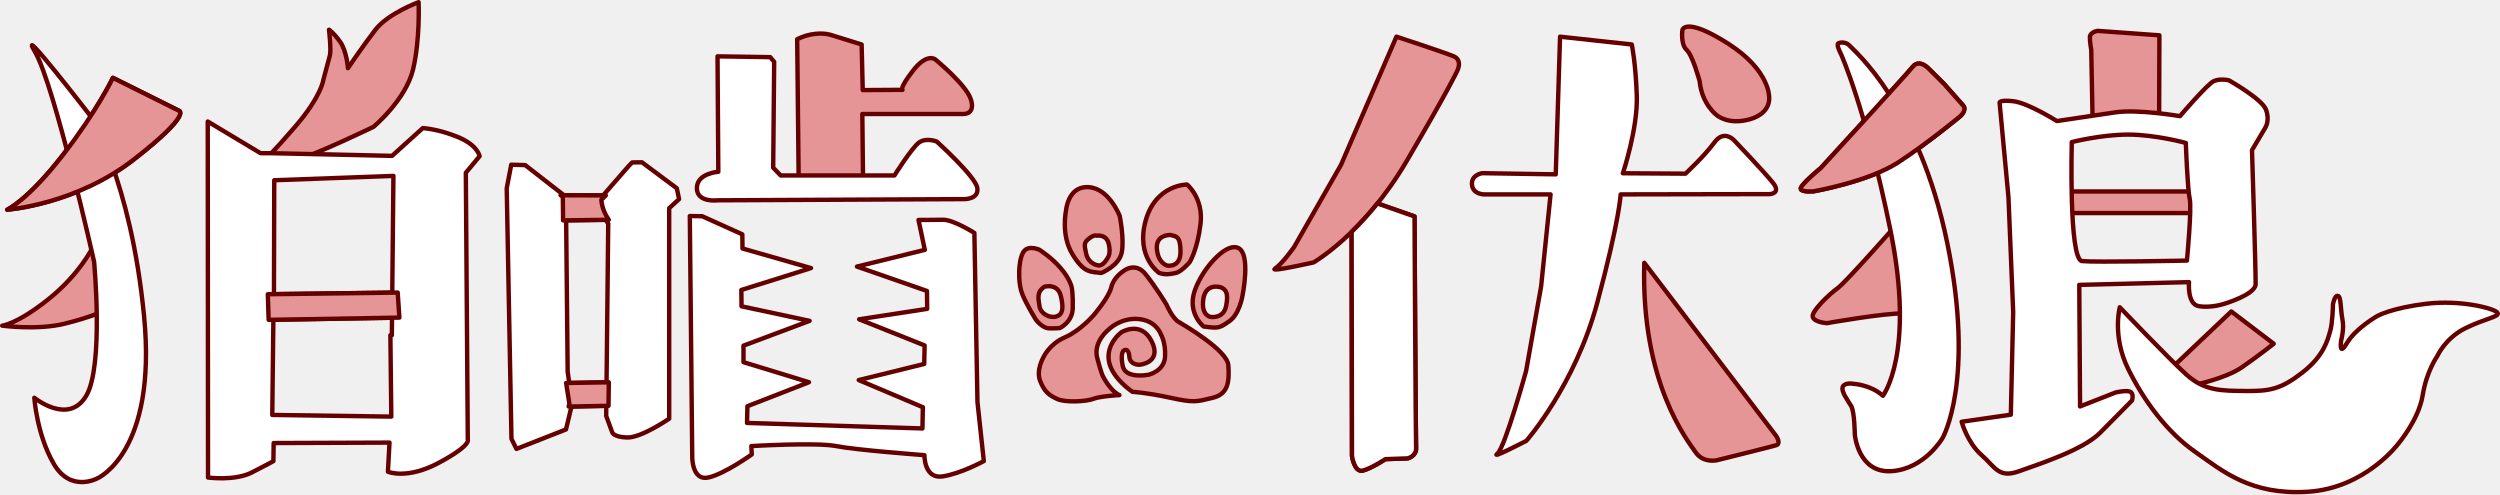
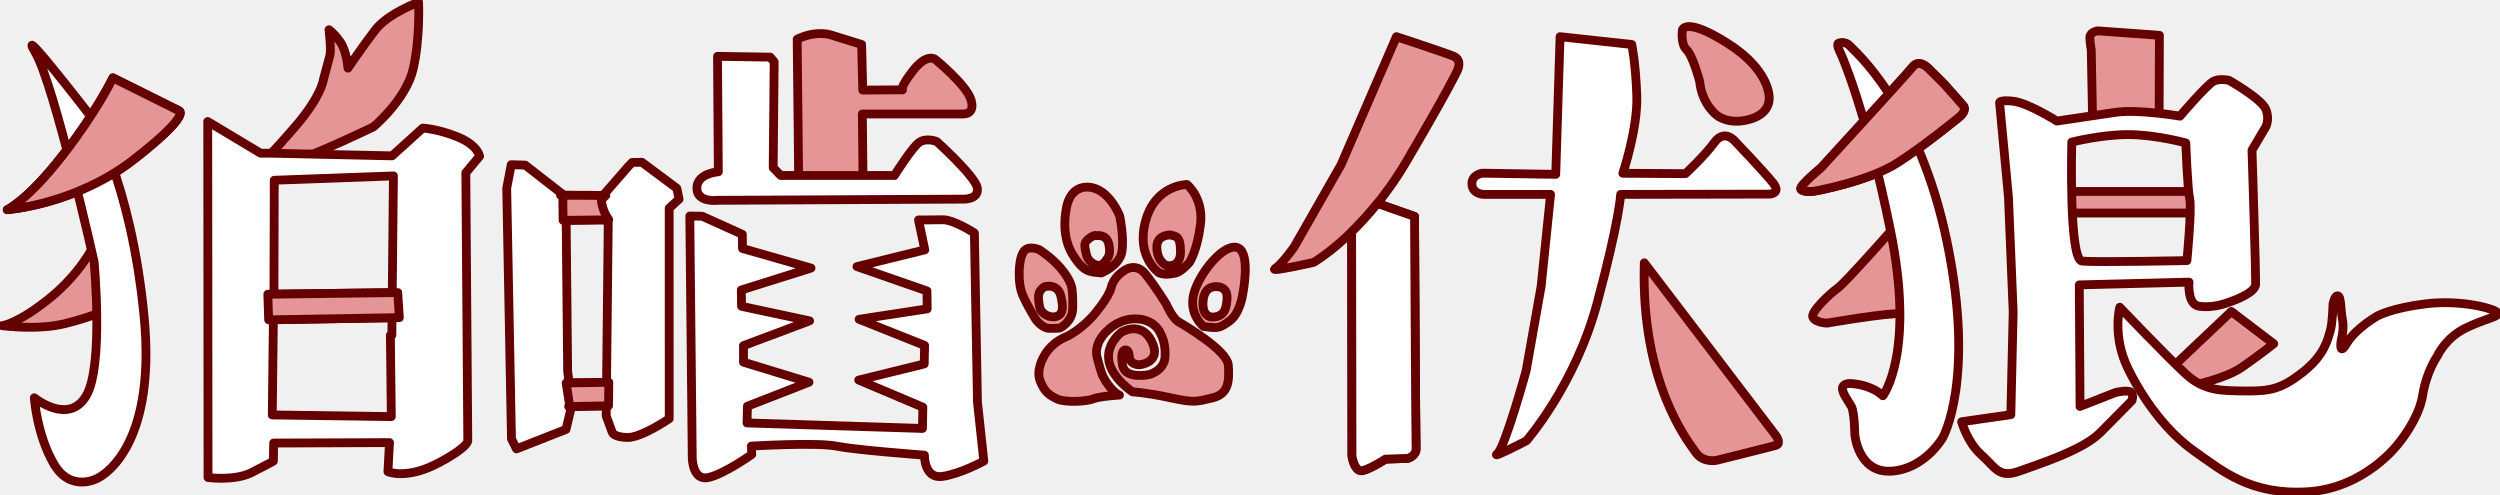
<svg xmlns="http://www.w3.org/2000/svg" version="1.1" id="svg132" width="283.418" height="56.04" viewBox="0 0 283.418 56.04" xml:space="preserve">
  <defs id="defs136" />
  <g id="g138" transform="translate(-602.7762,-364.7369)">
-     <g id="g23767" transform="matrix(0.1534879,0,0,0.1534879,367.1073,57.5387)" style="stroke:#650000;stroke-width:3.258;stroke-dasharray:none;stroke-opacity:1">
-       <g id="g488" transform="matrix(9.348291,0,0,9.348291,1008.48,1293.523)" style="stroke:#650000;stroke-width:0.348;stroke-dasharray:none;stroke-opacity:1">
-         <g id="g11281" style="stroke:#650000;stroke-width:0.348;stroke-dasharray:none;stroke-opacity:1">
-           <g id="g11271" style="stroke:#650000;stroke-width:0.348;stroke-dasharray:none;stroke-opacity:1">
-             <path style="opacity:1;fill:#e69597;fill-opacity:1;stroke:#650000;stroke-width:0.348;stroke-linejoin:round;stroke-dasharray:none;stroke-opacity:1" d="m 63.695,95.262 c 0,0 -1.022,2.132 -3.505,4.109 -2.483,1.978 -3.648,2.088 -3.648,2.088 0,0 2.791,0.374 4.922,-0.154 2.132,-0.527 3.164,-1.033 3.164,-1.033 z" id="path364" />
-             <path style="opacity:1;fill:#cc1e4a;fill-opacity:1;stroke:#650000;stroke-width:0.348;stroke-linejoin:round;stroke-dasharray:none;stroke-opacity:1" d="m 65.288,81.879 c 0,0 -1.209,2.571 -3.977,6.131 -2.769,3.56 -4.373,4.285 -4.373,4.285 0,0 5.428,-0.396 10.043,-3.999 4.615,-3.604 3.516,-3.824 3.516,-3.824 z" id="path11265" />
-             <path style="opacity:1;fill:#ffffff;fill-opacity:1;stroke:#650000;stroke-width:0.348;stroke-linejoin:round;stroke-dasharray:none;stroke-opacity:1" d="m 59.078,107.155 c 0,0 2.704,2.207 4.102,-0.155 1.398,-2.362 0.622,-10.597 0.622,-10.597 0,0 -3.139,-13.985 -4.662,-16.564 -1.523,-2.579 4.289,4.941 4.289,4.941 0,0 3.263,5.097 4.32,15.912 1.057,10.815 -3.692,12.832 -3.692,12.832 0,0 -2.11,1.165 -3.45,-1.165 -1.34,-2.329 -1.529,-5.204 -1.529,-5.204 z" id="path356" />
+     <g id="g23767" transform="matrix(0.1534879,0,0,0.1534879,367.1073,57.5387)" style="stroke:#650000;stroke-width:6.515;stroke-dasharray:none;stroke-opacity:1">
+       <g id="g488" transform="matrix(9.348291,0,0,9.348291,1008.48,1293.523)" style="stroke:#650000;stroke-width:0.697;stroke-dasharray:none;stroke-opacity:1">
+         <g id="g11281" style="stroke:#650000;stroke-width:0.697;stroke-dasharray:none;stroke-opacity:1">
+           <g id="g11271" style="stroke:#650000;stroke-width:0.697;stroke-dasharray:none;stroke-opacity:1">
+             <path style="opacity:1;fill:#e69597;fill-opacity:1;stroke:#650000;stroke-width:0.697;stroke-linejoin:round;stroke-dasharray:none;stroke-opacity:1" d="m 63.695,95.262 c 0,0 -1.022,2.132 -3.505,4.109 -2.483,1.978 -3.648,2.088 -3.648,2.088 0,0 2.791,0.374 4.922,-0.154 2.132,-0.527 3.164,-1.033 3.164,-1.033 z" id="path364" />
+             <path style="opacity:1;fill:#cc1e4a;fill-opacity:1;stroke:#650000;stroke-width:0.697;stroke-linejoin:round;stroke-dasharray:none;stroke-opacity:1" d="m 65.288,81.879 c 0,0 -1.209,2.571 -3.977,6.131 -2.769,3.56 -4.373,4.285 -4.373,4.285 0,0 5.428,-0.396 10.043,-3.999 4.615,-3.604 3.516,-3.824 3.516,-3.824 z" id="path11265" />
+             <path style="opacity:1;fill:#ffffff;fill-opacity:1;stroke:#650000;stroke-width:0.697;stroke-linejoin:round;stroke-dasharray:none;stroke-opacity:1" d="m 59.078,107.155 c 0,0 2.704,2.207 4.102,-0.155 1.398,-2.362 0.622,-10.597 0.622,-10.597 0,0 -3.139,-13.985 -4.662,-16.564 -1.523,-2.579 4.289,4.941 4.289,4.941 0,0 3.263,5.097 4.32,15.912 1.057,10.815 -3.692,12.832 -3.692,12.832 0,0 -2.11,1.165 -3.45,-1.165 -1.34,-2.329 -1.529,-5.204 -1.529,-5.204 z" id="path356" />
          </g>
-           <path style="opacity:1;fill:#e69597;fill-opacity:1;stroke:#650000;stroke-width:0.348;stroke-linejoin:round;stroke-dasharray:none;stroke-opacity:1" d="m 65.288,81.879 c 0,0 -1.209,2.571 -3.977,6.131 -2.769,3.56 -4.373,4.285 -4.373,4.285 0,0 5.428,-0.396 10.043,-3.999 4.615,-3.604 3.516,-3.824 3.516,-3.824 z" id="path360" />
+           <path style="opacity:1;fill:#e69597;fill-opacity:1;stroke:#650000;stroke-width:0.697;stroke-linejoin:round;stroke-dasharray:none;stroke-opacity:1" d="m 65.288,81.879 c 0,0 -1.209,2.571 -3.977,6.131 -2.769,3.56 -4.373,4.285 -4.373,4.285 0,0 5.428,-0.396 10.043,-3.999 4.615,-3.604 3.516,-3.824 3.516,-3.824 z" id="path360" />
        </g>
-         <g id="g12079" style="stroke:#650000;stroke-width:0.348;stroke-dasharray:none;stroke-opacity:1">
-           <g id="g11286" style="stroke:#650000;stroke-width:0.348;stroke-dasharray:none;stroke-opacity:1">
-             <path style="display:inline;opacity:1;fill:#cc1e4a;fill-opacity:1;stroke:#650000;stroke-width:0.348;stroke-linejoin:round;stroke-dasharray:none;stroke-opacity:1" d="m 77.528,98.976 0.066,2.022 10.328,-0.176 -0.132,-1.978 z" id="path11273" />
-             <path style="opacity:1;fill:#e69597;fill-opacity:1;stroke:#650000;stroke-width:0.348;stroke-linejoin:round;stroke-dasharray:none;stroke-opacity:1" d="m 83.857,81.11 c 0,0 -0.088,-1.362 -0.637,-2.11 -0.549,-0.747 -0.857,-0.923 -0.857,-0.923 0,0 0.187,1.615 0.066,2.044 -0.121,0.429 -0.516,1.923 -0.516,1.923 0,0 -0.143,1.286 -2.252,3.725 -2.11,2.439 -2.241,2.417 -2.241,2.417 0,0 -0.066,0.989 2.022,0.33 2.088,-0.659 6.439,-2.769 6.439,-2.769 0,0 2.549,-2.132 3.12,-4.527 0.571,-2.395 0.44,-5.318 0.44,-5.318 0,0 -2.417,0.879 -3.428,2.198 -1.011,1.319 -2.154,3.011 -2.154,3.011 z" id="path378" />
-             <path id="path366" style="display:inline;opacity:1;fill:#ffffff;fill-opacity:1;stroke:#650000;stroke-width:0.348;stroke-linejoin:round;stroke-dasharray:none;stroke-opacity:1" d="m 72.782,85.329 0.022,28.128 c 0,0 2.11,0.286 3.45,-0.395 1.34,-0.681 1.714,-0.901 1.714,-0.901 l 0.022,-1.428 9.152,-0.035 -0.124,2.3 c 0,0 1.491,0.653 4.04,-0.715 2.548,-1.367 2.269,-1.803 2.269,-1.803 l -0.155,-21.102 1.088,-1.305 c 0,0 -0.125,-0.87 -1.725,-1.523 -1.6,-0.653 -2.766,-0.699 -2.766,-0.699 l -2.424,2.191 -9.464,-0.208 H 76.957 Z m 14.67,4.298 -0.124,12.586 -0.116,-0.006 0.073,6.437 -9.405,-0.132 0.088,-7.648 0.039,3.9e-4 0.029,-10.896 z" />
+         <g id="g12079" style="stroke:#650000;stroke-width:0.697;stroke-dasharray:none;stroke-opacity:1">
+           <g id="g11286" style="stroke:#650000;stroke-width:0.697;stroke-dasharray:none;stroke-opacity:1">
+             <path style="display:inline;opacity:1;fill:#cc1e4a;fill-opacity:1;stroke:#650000;stroke-width:0.697;stroke-linejoin:round;stroke-dasharray:none;stroke-opacity:1" d="m 77.528,98.976 0.066,2.022 10.328,-0.176 -0.132,-1.978 z" id="path11273" />
+             <path style="opacity:1;fill:#e69597;fill-opacity:1;stroke:#650000;stroke-width:0.697;stroke-linejoin:round;stroke-dasharray:none;stroke-opacity:1" d="m 83.857,81.11 c 0,0 -0.088,-1.362 -0.637,-2.11 -0.549,-0.747 -0.857,-0.923 -0.857,-0.923 0,0 0.187,1.615 0.066,2.044 -0.121,0.429 -0.516,1.923 -0.516,1.923 0,0 -0.143,1.286 -2.252,3.725 -2.11,2.439 -2.241,2.417 -2.241,2.417 0,0 -0.066,0.989 2.022,0.33 2.088,-0.659 6.439,-2.769 6.439,-2.769 0,0 2.549,-2.132 3.12,-4.527 0.571,-2.395 0.44,-5.318 0.44,-5.318 0,0 -2.417,0.879 -3.428,2.198 -1.011,1.319 -2.154,3.011 -2.154,3.011 z" id="path378" />
+             <path id="path366" style="display:inline;opacity:1;fill:#ffffff;fill-opacity:1;stroke:#650000;stroke-width:0.697;stroke-linejoin:round;stroke-dasharray:none;stroke-opacity:1" d="m 72.782,85.329 0.022,28.128 c 0,0 2.11,0.286 3.45,-0.395 1.34,-0.681 1.714,-0.901 1.714,-0.901 l 0.022,-1.428 9.152,-0.035 -0.124,2.3 c 0,0 1.491,0.653 4.04,-0.715 2.548,-1.367 2.269,-1.803 2.269,-1.803 l -0.155,-21.102 1.088,-1.305 c 0,0 -0.125,-0.87 -1.725,-1.523 -1.6,-0.653 -2.766,-0.699 -2.766,-0.699 l -2.424,2.191 -9.464,-0.208 H 76.957 Z m 14.67,4.298 -0.124,12.586 -0.116,-0.006 0.073,6.437 -9.405,-0.132 0.088,-7.648 0.039,3.9e-4 0.029,-10.896 z" />
          </g>
-           <path style="display:inline;opacity:1;fill:#e69597;fill-opacity:1;stroke:#650000;stroke-width:0.348;stroke-linejoin:round;stroke-dasharray:none;stroke-opacity:1" d="m 77.528,98.976 0.066,2.022 10.328,-0.176 -0.132,-1.978 z" id="path376" />
+           <path style="display:inline;opacity:1;fill:#e69597;fill-opacity:1;stroke:#650000;stroke-width:0.697;stroke-linejoin:round;stroke-dasharray:none;stroke-opacity:1" d="m 77.528,98.976 0.066,2.022 10.328,-0.176 -0.132,-1.978 z" id="path376" />
        </g>
      </g>
-       <g id="g497" transform="matrix(9.348291,0,0,9.348291,1008.48,1293.523)" style="stroke:#650000;stroke-width:0.348;stroke-dasharray:none;stroke-opacity:1">
-         <g id="g12146" style="stroke:#650000;stroke-width:0.348;stroke-dasharray:none;stroke-opacity:1">
-           <g id="g12547" style="stroke:#650000;stroke-width:0.348;stroke-dasharray:none;stroke-opacity:1">
-             <path style="opacity:1;fill:#cc1e4a;fill-opacity:1;stroke:#650000;stroke-width:0.348;stroke-linejoin:round;stroke-dasharray:none;stroke-opacity:1" d="m 100.229,106.008 0.044,1.868 6.219,-0.132 -0.11,-1.846 z" id="path386" />
-             <path style="opacity:1;fill:#cc1e4a;fill-opacity:1;stroke:#650000;stroke-width:0.348;stroke-linejoin:round;stroke-dasharray:none;stroke-opacity:1" d="m 100.009,91.153 v 2 l 6.307,-0.088 -0.044,-1.89 z" id="path384" />
-             <path style="opacity:1;fill:#ffffff;fill-opacity:1;stroke:#650000;stroke-width:0.348;stroke-linejoin:round;stroke-dasharray:none;stroke-opacity:1" d="m 101.08,91.275 -3.217,-2.502 -1.103,-0.031 -0.357,1.865 0.376,19.797 0.396,0.791 3.912,-1.538 0.483,-2.022 -0.352,-2.549 z" id="path380" />
-             <path style="display:inline;opacity:1;fill:#ffffff;fill-opacity:1;stroke:#650000;stroke-width:0.348;stroke-linejoin:round;stroke-dasharray:none;stroke-opacity:1" d="m 103.713,91.517 2.329,-2.675 0.275,-0.281 0.769,-0.011 2.758,2.055 0.176,0.857 -0.78,0.714 10e-4,16.633 c 0,0 -2.21,1.518 -3.319,1.485 -1.11,-0.033 -1.187,-0.418 -1.187,-0.418 l -0.472,-1.286 0.161,-15.196 c 0,0 -0.645,-0.804 -0.711,-1.878 z" id="path382" />
+       <g id="g497" transform="matrix(9.348291,0,0,9.348291,1008.48,1293.523)" style="stroke:#650000;stroke-width:0.697;stroke-dasharray:none;stroke-opacity:1">
+         <g id="g12146" style="stroke:#650000;stroke-width:0.697;stroke-dasharray:none;stroke-opacity:1">
+           <g id="g12547" style="stroke:#650000;stroke-width:0.697;stroke-dasharray:none;stroke-opacity:1">
+             <path style="opacity:1;fill:#cc1e4a;fill-opacity:1;stroke:#650000;stroke-width:0.697;stroke-linejoin:round;stroke-dasharray:none;stroke-opacity:1" d="m 100.229,106.008 0.044,1.868 6.219,-0.132 -0.11,-1.846 z" id="path386" />
+             <path style="opacity:1;fill:#cc1e4a;fill-opacity:1;stroke:#650000;stroke-width:0.697;stroke-linejoin:round;stroke-dasharray:none;stroke-opacity:1" d="m 100.009,91.153 v 2 l 6.307,-0.088 -0.044,-1.89 z" id="path384" />
+             <path style="opacity:1;fill:#ffffff;fill-opacity:1;stroke:#650000;stroke-width:0.697;stroke-linejoin:round;stroke-dasharray:none;stroke-opacity:1" d="m 101.08,91.275 -3.217,-2.502 -1.103,-0.031 -0.357,1.865 0.376,19.797 0.396,0.791 3.912,-1.538 0.483,-2.022 -0.352,-2.549 z" id="path380" />
+             <path style="display:inline;opacity:1;fill:#ffffff;fill-opacity:1;stroke:#650000;stroke-width:0.697;stroke-linejoin:round;stroke-dasharray:none;stroke-opacity:1" d="m 103.713,91.517 2.329,-2.675 0.275,-0.281 0.769,-0.011 2.758,2.055 0.176,0.857 -0.78,0.714 10e-4,16.633 c 0,0 -2.21,1.518 -3.319,1.485 -1.11,-0.033 -1.187,-0.418 -1.187,-0.418 l -0.472,-1.286 0.161,-15.196 c 0,0 -0.645,-0.804 -0.711,-1.878 z" id="path382" />
          </g>
-           <path id="path12529" style="opacity:1;fill:#e69597;fill-opacity:1;stroke:#650000;stroke-width:0.348;stroke-linejoin:round;stroke-dasharray:none;stroke-opacity:1" d="m 104.469,105.935 -3.372,0.053 0.26,1.646 -0.059,0.215 3.149,-0.059 z" />
-           <path id="path12531" style="opacity:1;fill:#e69597;fill-opacity:1;stroke:#650000;stroke-width:0.348;stroke-linejoin:round;stroke-dasharray:none;stroke-opacity:1" d="m 100.66,91.156 0.176,0.119 0.021,1.863 3.61,-0.043 c -0.225,-0.328 -0.54,-0.898 -0.588,-1.577 l 0.353,-0.35 z" />
+           <path id="path12529" style="opacity:1;fill:#e69597;fill-opacity:1;stroke:#650000;stroke-width:0.697;stroke-linejoin:round;stroke-dasharray:none;stroke-opacity:1" d="m 104.469,105.935 -3.372,0.053 0.26,1.646 -0.059,0.215 3.149,-0.059 z" />
+           <path id="path12531" style="opacity:1;fill:#e69597;fill-opacity:1;stroke:#650000;stroke-width:0.697;stroke-linejoin:round;stroke-dasharray:none;stroke-opacity:1" d="m 100.66,91.156 0.176,0.119 0.021,1.863 3.61,-0.043 c -0.225,-0.328 -0.54,-0.898 -0.588,-1.577 l 0.353,-0.35 z" />
        </g>
-         <g id="g12152" style="stroke:#650000;stroke-width:0.348;stroke-dasharray:none;stroke-opacity:1">
-           <path style="opacity:1;fill:#e69597;fill-opacity:1;stroke:#650000;stroke-width:0.348;stroke-linejoin:round;stroke-dasharray:none;stroke-opacity:1" d="m 124.533,82.846 -0.088,-3.604 -2.435,-0.756 c 0,0 -0.482,-0.171 -1.274,-0.078 -0.792,0.093 -1.383,0.42 -1.383,0.42 l 0.115,10.885 5.087,0.044 -0.055,-5.021 7.991,-0.003 c 0,0 0.964,0.047 0.59,-1.139 -0.374,-1.187 -2.835,-3.186 -2.835,-3.186 0,0 -0.659,-0.505 -1.758,0.923 -1.099,1.428 -0.813,1.494 -0.813,1.494 z" id="path390" />
-           <path style="opacity:1;fill:#ffffff;fill-opacity:1;stroke:#650000;stroke-width:0.348;stroke-linejoin:round;stroke-dasharray:none;stroke-opacity:1" d="m 113.122,89.301 c 0,0 -1.694,0.109 -1.694,1.29 0,1.181 1.647,0.963 1.647,0.963 l 19.478,-0.094 c 0,0 1.165,0.022 1.033,-0.879 -0.132,-0.901 -3.208,-3.67 -3.208,-3.67 0,0 -0.813,-0.33 -1.384,0.066 -0.571,0.396 -1.956,2.615 -1.956,2.615 h -8.988 l -0.593,-0.615 0.078,-8.362 -0.311,-0.373 -4.164,-0.062 z" id="path388" />
-           <path style="opacity:1;fill:#ffffff;fill-opacity:1;stroke:#650000;stroke-width:0.348;stroke-linejoin:round;stroke-dasharray:none;stroke-opacity:1" d="m 115.033,95.361 -0.015,-1.119 -3.17,-1.43 -0.979,-0.016 0.193,19.056 c 0,0 -0.011,1.89 1.275,1.604 1.286,-0.286 3.428,-1.824 3.428,-1.824 l -0.033,-0.659 c 0,0 5.16,-0.307 6.713,0.003 1.554,0.311 6.961,0.715 6.961,0.715 0,0 -0.031,1.896 1.43,1.678 1.461,-0.218 3.263,-1.212 3.263,-1.212 l -0.502,-4.662 -0.244,-13.363 c 0,0 -1.663,-1.057 -2.486,-1.041 -0.824,0.016 -1.927,0.016 -1.927,0.016 l 0.497,2.362 -5.361,1.321 5.532,1.927 0.015,1.414 -5.376,0.824 5.174,2.067 -0.031,1.461 -5.174,1.274 5.066,2.144 -0.031,1.678 -13.861,-0.435 0.031,-1.321 4.864,-1.896 -5.174,-1.585 v -1.305 l 5.221,-1.958 -5.376,-1.15 -0.015,-1.29 5.505,-1.73 z" id="path392" />
+         <g id="g12152" style="stroke:#650000;stroke-width:0.697;stroke-dasharray:none;stroke-opacity:1">
+           <path style="opacity:1;fill:#e69597;fill-opacity:1;stroke:#650000;stroke-width:0.697;stroke-linejoin:round;stroke-dasharray:none;stroke-opacity:1" d="m 124.533,82.846 -0.088,-3.604 -2.435,-0.756 c 0,0 -0.482,-0.171 -1.274,-0.078 -0.792,0.093 -1.383,0.42 -1.383,0.42 l 0.115,10.885 5.087,0.044 -0.055,-5.021 7.991,-0.003 c 0,0 0.964,0.047 0.59,-1.139 -0.374,-1.187 -2.835,-3.186 -2.835,-3.186 0,0 -0.659,-0.505 -1.758,0.923 -1.099,1.428 -0.813,1.494 -0.813,1.494 z" id="path390" />
+           <path style="opacity:1;fill:#ffffff;fill-opacity:1;stroke:#650000;stroke-width:0.697;stroke-linejoin:round;stroke-dasharray:none;stroke-opacity:1" d="m 113.122,89.301 c 0,0 -1.694,0.109 -1.694,1.29 0,1.181 1.647,0.963 1.647,0.963 l 19.478,-0.094 c 0,0 1.165,0.022 1.033,-0.879 -0.132,-0.901 -3.208,-3.67 -3.208,-3.67 0,0 -0.813,-0.33 -1.384,0.066 -0.571,0.396 -1.956,2.615 -1.956,2.615 h -8.988 l -0.593,-0.615 0.078,-8.362 -0.311,-0.373 -4.164,-0.062 z" id="path388" />
+           <path style="opacity:1;fill:#ffffff;fill-opacity:1;stroke:#650000;stroke-width:0.697;stroke-linejoin:round;stroke-dasharray:none;stroke-opacity:1" d="m 115.033,95.361 -0.015,-1.119 -3.17,-1.43 -0.979,-0.016 0.193,19.056 c 0,0 -0.011,1.89 1.275,1.604 1.286,-0.286 3.428,-1.824 3.428,-1.824 l -0.033,-0.659 c 0,0 5.16,-0.307 6.713,0.003 1.554,0.311 6.961,0.715 6.961,0.715 0,0 -0.031,1.896 1.43,1.678 1.461,-0.218 3.263,-1.212 3.263,-1.212 l -0.502,-4.662 -0.244,-13.363 c 0,0 -1.663,-1.057 -2.486,-1.041 -0.824,0.016 -1.927,0.016 -1.927,0.016 l 0.497,2.362 -5.361,1.321 5.532,1.927 0.015,1.414 -5.376,0.824 5.174,2.067 -0.031,1.461 -5.174,1.274 5.066,2.144 -0.031,1.678 -13.861,-0.435 0.031,-1.321 4.864,-1.896 -5.174,-1.585 v -1.305 l 5.221,-1.958 -5.376,-1.15 -0.015,-1.29 5.505,-1.73 z" id="path392" />
        </g>
      </g>
-       <g id="g504" transform="matrix(9.348291,0,0,9.348291,1008.48,1293.523)" style="stroke:#650000;stroke-width:0.348;stroke-dasharray:none;stroke-opacity:1">
-         <g id="g12387" style="stroke:#650000;stroke-width:0.348;stroke-dasharray:none;stroke-opacity:1">
-           <path style="opacity:1;fill:#223971;fill-opacity:1;stroke:#650000;stroke-width:0.348;stroke-linejoin:round;stroke-dasharray:none;stroke-opacity:1" d="m 163.157,91.088 0.031,20.667 c 0,0 0.186,1.336 0.87,1.15 0.684,-0.186 1.771,-0.901 1.771,-0.901 l 1.771,-0.062 c 0,0 0.684,-0.186 0.653,-0.808 -0.031,-0.622 -0.124,-18.305 -0.124,-18.305 z" id="path394" />
-           <path style="opacity:1;fill:#e69597;fill-opacity:1;stroke:#650000;stroke-width:0.348;stroke-linejoin:round;stroke-dasharray:none;stroke-opacity:1" d="m 166.7,78.626 -4.382,10.131 -3.701,6.483 c 0,0 -0.967,1.373 -1.505,1.703 -0.538,0.33 3.044,-0.483 3.044,-0.483 0,0 3.997,-2.288 7.353,-8.01 3.356,-5.722 3.978,-7.089 3.978,-7.089 0,0 0.492,-0.877 -0.289,-1.196 -0.78,-0.319 -4.497,-1.539 -4.497,-1.539 z" id="path396" />
+       <g id="g504" transform="matrix(9.348291,0,0,9.348291,1008.48,1293.523)" style="stroke:#650000;stroke-width:0.697;stroke-dasharray:none;stroke-opacity:1">
+         <g id="g12387" style="stroke:#650000;stroke-width:0.697;stroke-dasharray:none;stroke-opacity:1">
+           <path style="opacity:1;fill:#223971;fill-opacity:1;stroke:#650000;stroke-width:0.697;stroke-linejoin:round;stroke-dasharray:none;stroke-opacity:1" d="m 163.157,91.088 0.031,20.667 c 0,0 0.186,1.336 0.87,1.15 0.684,-0.186 1.771,-0.901 1.771,-0.901 l 1.771,-0.062 c 0,0 0.684,-0.186 0.653,-0.808 -0.031,-0.622 -0.124,-18.305 -0.124,-18.305 z" id="path394" />
+           <path style="opacity:1;fill:#e69597;fill-opacity:1;stroke:#650000;stroke-width:0.697;stroke-linejoin:round;stroke-dasharray:none;stroke-opacity:1" d="m 166.7,78.626 -4.382,10.131 -3.701,6.483 c 0,0 -0.967,1.373 -1.505,1.703 -0.538,0.33 3.044,-0.483 3.044,-0.483 0,0 3.997,-2.288 7.353,-8.01 3.356,-5.722 3.978,-7.089 3.978,-7.089 0,0 0.492,-0.877 -0.289,-1.196 -0.78,-0.319 -4.497,-1.539 -4.497,-1.539 z" id="path396" />
        </g>
-         <g id="g12220" style="stroke:#650000;stroke-width:0.348;stroke-dasharray:none;stroke-opacity:1">
-           <path style="opacity:1;fill:#ffffff;fill-opacity:1;stroke:#650000;stroke-width:0.348;stroke-linejoin:round;stroke-dasharray:none;stroke-opacity:1" d="M 179.628,78.626 179.286,89.503 173.475,89.41 c 0,0 -0.87,0.124 -0.808,0.901 0.062,0.777 0.959,0.777 0.959,0.777 h 5.252 l -0.747,7.272 -1.187,6.68 c 0,0 -1.67,6.043 -2.263,6.527 -0.593,0.483 2.285,-1.011 2.285,-1.011 0,0 3.846,-4.373 5.604,-10.922 1.758,-6.549 1.846,-8.547 1.846,-8.547 l 11.779,-0.023 c 0,0 0.923,-0.044 0.264,-0.879 -0.659,-0.835 -2.989,-3.274 -2.989,-3.274 0,0 -0.827,-1.044 -1.643,0.067 -0.816,1.111 -2.292,2.471 -2.292,2.471 L 184.591,89.417 c 0,0 1.187,-3.538 1.099,-6.131 -0.088,-2.593 -0.396,-4.043 -0.396,-4.043 z" id="path398" />
-           <path style="opacity:1;fill:#e69597;fill-opacity:1;stroke:#650000;stroke-width:0.348;stroke-linejoin:round;stroke-dasharray:none;stroke-opacity:1" d="m 190.656,82.143 c 0,0 -0.549,-2.044 -1.033,-2.483 -0.483,-0.44 -0.33,-1.56 -0.33,-1.56 0,0 0.22,-1.077 3.582,1.055 3.362,2.132 3.274,4.263 3.274,4.263 0,0 0.176,1.253 -1.538,1.736 C 192.898,85.637 192,84.824 192,84.824 c 0,0 -1.168,-0.857 -1.344,-2.681 z" id="path400" />
-           <path style="opacity:1;fill:#e69597;fill-opacity:1;stroke:#650000;stroke-width:0.348;stroke-linejoin:round;stroke-dasharray:none;stroke-opacity:1" d="m 186.283,96.493 10.412,13.669 c 0,0 0.435,0.615 0,0.747 -0.435,0.132 -4.695,1.187 -4.695,1.187 0,0 -1.06,0.235 -1.65,-0.62 -0.59,-0.855 -4.352,-5.467 -4.067,-14.982 z" id="path402" />
+         <g id="g12220" style="stroke:#650000;stroke-width:0.697;stroke-dasharray:none;stroke-opacity:1">
+           <path style="opacity:1;fill:#ffffff;fill-opacity:1;stroke:#650000;stroke-width:0.697;stroke-linejoin:round;stroke-dasharray:none;stroke-opacity:1" d="M 179.628,78.626 179.286,89.503 173.475,89.41 c 0,0 -0.87,0.124 -0.808,0.901 0.062,0.777 0.959,0.777 0.959,0.777 h 5.252 l -0.747,7.272 -1.187,6.68 c 0,0 -1.67,6.043 -2.263,6.527 -0.593,0.483 2.285,-1.011 2.285,-1.011 0,0 3.846,-4.373 5.604,-10.922 1.758,-6.549 1.846,-8.547 1.846,-8.547 l 11.779,-0.023 c 0,0 0.923,-0.044 0.264,-0.879 -0.659,-0.835 -2.989,-3.274 -2.989,-3.274 0,0 -0.827,-1.044 -1.643,0.067 -0.816,1.111 -2.292,2.471 -2.292,2.471 L 184.591,89.417 c 0,0 1.187,-3.538 1.099,-6.131 -0.088,-2.593 -0.396,-4.043 -0.396,-4.043 z" id="path398" />
+           <path style="opacity:1;fill:#e69597;fill-opacity:1;stroke:#650000;stroke-width:0.697;stroke-linejoin:round;stroke-dasharray:none;stroke-opacity:1" d="m 190.656,82.143 c 0,0 -0.549,-2.044 -1.033,-2.483 -0.483,-0.44 -0.33,-1.56 -0.33,-1.56 0,0 0.22,-1.077 3.582,1.055 3.362,2.132 3.274,4.263 3.274,4.263 0,0 0.176,1.253 -1.538,1.736 C 192.898,85.637 192,84.824 192,84.824 c 0,0 -1.168,-0.857 -1.344,-2.681 z" id="path400" />
+           <path style="opacity:1;fill:#e69597;fill-opacity:1;stroke:#650000;stroke-width:0.697;stroke-linejoin:round;stroke-dasharray:none;stroke-opacity:1" d="m 186.283,96.493 10.412,13.669 c 0,0 0.435,0.615 0,0.747 -0.435,0.132 -4.695,1.187 -4.695,1.187 0,0 -1.06,0.235 -1.65,-0.62 -0.59,-0.855 -4.352,-5.467 -4.067,-14.982 z" id="path402" />
        </g>
-         <path id="path12380" style="opacity:1;fill:#ffffff;fill-opacity:1;stroke:#650000;stroke-width:0.348;stroke-linejoin:round;stroke-dasharray:none;stroke-opacity:1" d="m 165.198,91.803 c -0.71,0.882 -1.403,1.627 -2.037,2.244 l 0.027,17.708 c 0,0 0.186,1.336 0.87,1.15 0.684,-0.186 1.771,-0.901 1.771,-0.901 l 1.772,-0.062 c 0,0 0.684,-0.186 0.652,-0.808 -0.031,-0.622 -0.124,-18.305 -0.124,-18.305 z" />
+         <path id="path12380" style="opacity:1;fill:#ffffff;fill-opacity:1;stroke:#650000;stroke-width:0.697;stroke-linejoin:round;stroke-dasharray:none;stroke-opacity:1" d="m 165.198,91.803 c -0.71,0.882 -1.403,1.627 -2.037,2.244 l 0.027,17.708 c 0,0 0.186,1.336 0.87,1.15 0.684,-0.186 1.771,-0.901 1.771,-0.901 l 1.772,-0.062 c 0,0 0.684,-0.186 0.652,-0.808 -0.031,-0.622 -0.124,-18.305 -0.124,-18.305 z" />
      </g>
-       <g id="g514" transform="matrix(9.348291,0,0,9.348291,1008.48,1293.523)" style="stroke:#650000;stroke-width:0.348;stroke-dasharray:none;stroke-opacity:1">
-         <g id="g12308" style="stroke:#650000;stroke-width:0.348;stroke-dasharray:none;stroke-opacity:1">
-           <g id="g12228" style="stroke:#650000;stroke-width:0.348;stroke-dasharray:none;stroke-opacity:1">
-             <path style="opacity:1;fill:#cc1e4a;fill-opacity:1;stroke:#650000;stroke-width:0.348;stroke-linejoin:round;stroke-dasharray:none;stroke-opacity:1" d="m 209.95,82.341 -1.231,-1.22 c 0,0 -0.714,-0.758 -1.231,-0.11 -0.516,0.648 -7.252,7.988 -7.252,7.988 0,0 -1.714,1.405 -1.59,1.669 0.124,0.264 1.041,0.171 1.041,0.171 0,0 4.327,-0.764 6.657,-2.28 2.33,-1.516 4.901,-3.648 4.901,-3.648 0,0 0.56,-0.483 0.22,-0.857 -0.34,-0.374 -1.516,-1.714 -1.516,-1.714 z" id="path12222" />
-             <path style="opacity:1;fill:#e69597;fill-opacity:1;stroke:#650000;stroke-width:0.348;stroke-linejoin:round;stroke-dasharray:none;stroke-opacity:1" d="m 206.346,93.328 c 0,0 -4.157,4.725 -4.781,5.164 -0.624,0.44 -2.162,1.89 -1.965,2.307 0.198,0.418 1.121,0.461 1.121,0.461 0,0 4.571,-0.813 6.109,-0.769 1.538,0.044 -0.484,-7.164 -0.484,-7.164 z" id="path406" />
-             <path style="opacity:1;fill:#ffffff;fill-opacity:1;stroke:#650000;stroke-width:0.348;stroke-linejoin:round;stroke-dasharray:none;stroke-opacity:1" d="m 205.138,106.997 c 0,0 2.571,-3.362 0.593,-13.075 -1.978,-9.713 -3.912,-13.932 -3.912,-13.932 0,0 -0.385,-0.725 -0.209,-0.835 0.176,-0.11 0.648,-0.121 0.923,0.209 0.275,0.33 5.439,4.626 7.68,15.525 2.241,10.9 -0.352,15.427 -0.352,15.427 0,0 -1.406,2.461 -4.043,2.637 -2.637,0.176 -2.901,-2.879 -2.901,-2.879 0,0 -0.022,-1.824 -0.286,-2.263 -0.264,-0.44 -0.835,-1.187 -0.659,-1.538 0.176,-0.352 0.835,-0.22 0.835,-0.22 0,0 1.362,0.066 2.329,0.945 z" id="path404" />
+       <g id="g514" transform="matrix(9.348291,0,0,9.348291,1008.48,1293.523)" style="stroke:#650000;stroke-width:0.697;stroke-dasharray:none;stroke-opacity:1">
+         <g id="g12308" style="stroke:#650000;stroke-width:0.697;stroke-dasharray:none;stroke-opacity:1">
+           <g id="g12228" style="stroke:#650000;stroke-width:0.697;stroke-dasharray:none;stroke-opacity:1">
+             <path style="opacity:1;fill:#cc1e4a;fill-opacity:1;stroke:#650000;stroke-width:0.697;stroke-linejoin:round;stroke-dasharray:none;stroke-opacity:1" d="m 209.95,82.341 -1.231,-1.22 c 0,0 -0.714,-0.758 -1.231,-0.11 -0.516,0.648 -7.252,7.988 -7.252,7.988 0,0 -1.714,1.405 -1.59,1.669 0.124,0.264 1.041,0.171 1.041,0.171 0,0 4.327,-0.764 6.657,-2.28 2.33,-1.516 4.901,-3.648 4.901,-3.648 0,0 0.56,-0.483 0.22,-0.857 -0.34,-0.374 -1.516,-1.714 -1.516,-1.714 z" id="path12222" />
+             <path style="opacity:1;fill:#e69597;fill-opacity:1;stroke:#650000;stroke-width:0.697;stroke-linejoin:round;stroke-dasharray:none;stroke-opacity:1" d="m 206.346,93.328 c 0,0 -4.157,4.725 -4.781,5.164 -0.624,0.44 -2.162,1.89 -1.965,2.307 0.198,0.418 1.121,0.461 1.121,0.461 0,0 4.571,-0.813 6.109,-0.769 1.538,0.044 -0.484,-7.164 -0.484,-7.164 z" id="path406" />
+             <path style="opacity:1;fill:#ffffff;fill-opacity:1;stroke:#650000;stroke-width:0.697;stroke-linejoin:round;stroke-dasharray:none;stroke-opacity:1" d="m 205.138,106.997 c 0,0 2.571,-3.362 0.593,-13.075 -1.978,-9.713 -3.912,-13.932 -3.912,-13.932 0,0 -0.385,-0.725 -0.209,-0.835 0.176,-0.11 0.648,-0.121 0.923,0.209 0.275,0.33 5.439,4.626 7.68,15.525 2.241,10.9 -0.352,15.427 -0.352,15.427 0,0 -1.406,2.461 -4.043,2.637 -2.637,0.176 -2.901,-2.879 -2.901,-2.879 0,0 -0.022,-1.824 -0.286,-2.263 -0.264,-0.44 -0.835,-1.187 -0.659,-1.538 0.176,-0.352 0.835,-0.22 0.835,-0.22 0,0 1.362,0.066 2.329,0.945 z" id="path404" />
          </g>
-           <path style="opacity:1;fill:#e69597;fill-opacity:1;stroke:#650000;stroke-width:0.348;stroke-linejoin:round;stroke-dasharray:none;stroke-opacity:1" d="m 209.95,82.341 -1.231,-1.22 c 0,0 -0.714,-0.758 -1.231,-0.11 -0.516,0.648 -7.252,7.988 -7.252,7.988 0,0 -1.714,1.405 -1.59,1.669 0.124,0.264 1.041,0.171 1.041,0.171 0,0 4.327,-0.764 6.657,-2.28 2.33,-1.516 4.901,-3.648 4.901,-3.648 0,0 0.56,-0.483 0.22,-0.857 -0.34,-0.374 -1.516,-1.714 -1.516,-1.714 z" id="path408" />
+           <path style="opacity:1;fill:#e69597;fill-opacity:1;stroke:#650000;stroke-width:0.697;stroke-linejoin:round;stroke-dasharray:none;stroke-opacity:1" d="m 209.95,82.341 -1.231,-1.22 c 0,0 -0.714,-0.758 -1.231,-0.11 -0.516,0.648 -7.252,7.988 -7.252,7.988 0,0 -1.714,1.405 -1.59,1.669 0.124,0.264 1.041,0.171 1.041,0.171 0,0 4.327,-0.764 6.657,-2.28 2.33,-1.516 4.901,-3.648 4.901,-3.648 0,0 0.56,-0.483 0.22,-0.857 -0.34,-0.374 -1.516,-1.714 -1.516,-1.714 z" id="path408" />
        </g>
-         <g id="g12301" style="stroke:#650000;stroke-width:0.348;stroke-dasharray:none;stroke-opacity:1">
-           <path style="opacity:1;fill:#e69597;fill-opacity:1;stroke:#650000;stroke-width:0.348;stroke-linejoin:round;stroke-dasharray:none;stroke-opacity:1" d="m 221.597,79.682 0.11,5.736 5.252,-0.11 0.022,-6.79 -4.878,-0.352 c 0,0 -0.615,0.091 -0.615,0.505 0,0.414 0.11,1.011 0.11,1.011 z" id="path447" />
-           <path style="opacity:1;fill:#e69597;fill-opacity:1;stroke:#650000;stroke-width:0.348;stroke-linejoin:round;stroke-dasharray:none;stroke-opacity:1" d="m 219.487,90.856 0.088,1.704 h 10.724 l 0.022,-1.704 z" id="path449" />
-           <path style="opacity:1;fill:#e69597;fill-opacity:1;stroke:#650000;stroke-width:0.348;stroke-linejoin:round;stroke-dasharray:none;stroke-opacity:1" d="m 232.662,100.338 -4.615,4.373 1.637,1.45 c 0,0 2.527,-0.527 3.802,-1.406 1.275,-0.879 2.527,-1.868 2.527,-1.868 z" id="path445" />
-           <path id="path410" style="opacity:1;fill:#ffffff;fill-opacity:1;stroke:#650000;stroke-width:0.348;stroke-linejoin:round;stroke-dasharray:none;stroke-opacity:1" d="m 231.883,82.016 c -0.195,0.004 -0.412,0.035 -0.604,0.122 -0.513,0.233 -2.673,2.766 -2.673,2.766 0,0 -3.295,-0.563 -5.097,-0.3 -1.802,0.264 -4.63,0.688 -4.63,0.688 0,0 -2.284,-1.445 -3.465,-1.57 -1.181,-0.124 -1.057,0.14 -1.057,0.14 l 0.699,7.443 0.373,9.075 -0.186,8.111 -3.885,0.56 c 0,0 0.435,1.621 1.554,2.613 1.119,0.992 1.367,1.878 2.983,1.295 1.616,-0.583 5.035,-1.671 6.402,-3.038 1.367,-1.367 2.518,-2.548 2.518,-2.548 0,0 0.155,-0.435 -0.078,-0.652 -0.233,-0.218 -1.212,0.015 -1.212,0.015 l -2.812,1.104 -0.062,-9.603 8.671,-0.218 c 0,0 -0.164,1.749 0.78,1.902 0.945,0.154 1.955,-0.176 1.955,-0.176 0,0 2.505,-0.725 2.527,-1.56 0.022,-0.835 -0.286,-10.592 -0.286,-10.592 l 1.067,-1.804 c 0,0 0.357,-0.575 0.031,-1.414 -0.326,-0.839 -2.921,-2.3 -2.921,-2.3 0,0 -0.267,-0.067 -0.593,-0.06 z m -7.363,4.346 c 2.154,0 4.549,0.659 4.549,0.659 0,0 0.132,3.67 0.307,4.417 0.176,0.747 -0.22,4.879 -0.22,4.879 0,0 -7.232,0.148 -8.289,0.039 -1.057,-0.109 -0.808,-9.401 -0.808,-9.401 0,-10e-7 2.307,-0.593 4.46,-0.593 z" />
-           <path style="opacity:1;fill:#ffffff;fill-opacity:1;stroke:#650000;stroke-width:0.348;stroke-linejoin:round;stroke-dasharray:none;stroke-opacity:1" d="m 223.851,100.007 c 0,0 -0.606,2.284 0.653,4.848 1.259,2.564 3.108,5.035 5.283,6.557 2.175,1.523 4.382,3.45 8.919,3.17 4.537,-0.28 7.148,-3.791 7.148,-3.791 0,0 1.616,-1.896 1.927,-3.823 0.311,-1.927 1.15,-3.092 1.15,-3.092 0,0 0.622,-1.43 2.238,-2.222 1.616,-0.792 2.766,-0.901 2.517,-1.228 -0.249,-0.326 -2.875,-1.026 -5.609,-0.699 -2.735,0.326 -3.869,0.963 -3.869,0.963 0,0 -1.725,0.979 -2.409,2.144 -0.684,1.165 -0.451,-0.249 -0.451,-0.249 0,0 0.249,-0.855 0.093,-1.632 -0.155,-0.777 -0.093,-1.787 -0.357,-1.849 -0.264,-0.062 -0.388,0.668 -0.388,0.668 0,0 -0.024,1.465 -0.222,2.124 -0.198,0.659 -0.461,1.912 -2.176,3.252 -1.714,1.34 -2.615,1.494 -4.527,1.472 -1.912,-0.022 -3.23,0 -4.681,-1.319 -1.45,-1.319 -5.239,-5.297 -5.239,-5.297 z" id="path415" />
+         <g id="g12301" style="stroke:#650000;stroke-width:0.697;stroke-dasharray:none;stroke-opacity:1">
+           <path style="opacity:1;fill:#e69597;fill-opacity:1;stroke:#650000;stroke-width:0.697;stroke-linejoin:round;stroke-dasharray:none;stroke-opacity:1" d="m 221.597,79.682 0.11,5.736 5.252,-0.11 0.022,-6.79 -4.878,-0.352 c 0,0 -0.615,0.091 -0.615,0.505 0,0.414 0.11,1.011 0.11,1.011 z" id="path447" />
+           <path style="opacity:1;fill:#e69597;fill-opacity:1;stroke:#650000;stroke-width:0.697;stroke-linejoin:round;stroke-dasharray:none;stroke-opacity:1" d="m 219.487,90.856 0.088,1.704 h 10.724 l 0.022,-1.704 z" id="path449" />
+           <path style="opacity:1;fill:#e69597;fill-opacity:1;stroke:#650000;stroke-width:0.697;stroke-linejoin:round;stroke-dasharray:none;stroke-opacity:1" d="m 232.662,100.338 -4.615,4.373 1.637,1.45 c 0,0 2.527,-0.527 3.802,-1.406 1.275,-0.879 2.527,-1.868 2.527,-1.868 z" id="path445" />
+           <path id="path410" style="opacity:1;fill:#ffffff;fill-opacity:1;stroke:#650000;stroke-width:0.697;stroke-linejoin:round;stroke-dasharray:none;stroke-opacity:1" d="m 231.883,82.016 c -0.195,0.004 -0.412,0.035 -0.604,0.122 -0.513,0.233 -2.673,2.766 -2.673,2.766 0,0 -3.295,-0.563 -5.097,-0.3 -1.802,0.264 -4.63,0.688 -4.63,0.688 0,0 -2.284,-1.445 -3.465,-1.57 -1.181,-0.124 -1.057,0.14 -1.057,0.14 l 0.699,7.443 0.373,9.075 -0.186,8.111 -3.885,0.56 c 0,0 0.435,1.621 1.554,2.613 1.119,0.992 1.367,1.878 2.983,1.295 1.616,-0.583 5.035,-1.671 6.402,-3.038 1.367,-1.367 2.518,-2.548 2.518,-2.548 0,0 0.155,-0.435 -0.078,-0.652 -0.233,-0.218 -1.212,0.015 -1.212,0.015 l -2.812,1.104 -0.062,-9.603 8.671,-0.218 c 0,0 -0.164,1.749 0.78,1.902 0.945,0.154 1.955,-0.176 1.955,-0.176 0,0 2.505,-0.725 2.527,-1.56 0.022,-0.835 -0.286,-10.592 -0.286,-10.592 l 1.067,-1.804 c 0,0 0.357,-0.575 0.031,-1.414 -0.326,-0.839 -2.921,-2.3 -2.921,-2.3 0,0 -0.267,-0.067 -0.593,-0.06 z m -7.363,4.346 c 2.154,0 4.549,0.659 4.549,0.659 0,0 0.132,3.67 0.307,4.417 0.176,0.747 -0.22,4.879 -0.22,4.879 0,0 -7.232,0.148 -8.289,0.039 -1.057,-0.109 -0.808,-9.401 -0.808,-9.401 0,-10e-7 2.307,-0.593 4.46,-0.593 z" />
+           <path style="opacity:1;fill:#ffffff;fill-opacity:1;stroke:#650000;stroke-width:0.697;stroke-linejoin:round;stroke-dasharray:none;stroke-opacity:1" d="m 223.851,100.007 c 0,0 -0.606,2.284 0.653,4.848 1.259,2.564 3.108,5.035 5.283,6.557 2.175,1.523 4.382,3.45 8.919,3.17 4.537,-0.28 7.148,-3.791 7.148,-3.791 0,0 1.616,-1.896 1.927,-3.823 0.311,-1.927 1.15,-3.092 1.15,-3.092 0,0 0.622,-1.43 2.238,-2.222 1.616,-0.792 2.766,-0.901 2.517,-1.228 -0.249,-0.326 -2.875,-1.026 -5.609,-0.699 -2.735,0.326 -3.869,0.963 -3.869,0.963 0,0 -1.725,0.979 -2.409,2.144 -0.684,1.165 -0.451,-0.249 -0.451,-0.249 0,0 0.249,-0.855 0.093,-1.632 -0.155,-0.777 -0.093,-1.787 -0.357,-1.849 -0.264,-0.062 -0.388,0.668 -0.388,0.668 0,0 -0.024,1.465 -0.222,2.124 -0.198,0.659 -0.461,1.912 -2.176,3.252 -1.714,1.34 -2.615,1.494 -4.527,1.472 -1.912,-0.022 -3.23,0 -4.681,-1.319 -1.45,-1.319 -5.239,-5.297 -5.239,-5.297 z" id="path415" />
        </g>
      </g>
-       <g id="g351" transform="matrix(9.348291,0,0,9.348291,1008.48,1293.523)" style="fill:#e69597;fill-opacity:1;stroke:#650000;stroke-width:0.348;stroke-dasharray:none;stroke-opacity:1">
-         <path id="path516" style="opacity:1;fill:#e69597;fill-opacity:1;stroke:#650000;stroke-width:0.348;stroke-linejoin:round;stroke-dasharray:none;stroke-opacity:1" d="m 142.233,90.509 c -1.492,0.015 -1.638,1.838 -1.638,1.838 0,0 -0.42,1.942 0.497,3.45 0.917,1.507 1.415,1.396 2.285,1.498 0,0 1.398,-0.551 1.616,-1.607 0.218,-1.057 -0.155,-2.89 -0.155,-2.89 0,0 -0.824,-2.175 -2.455,-2.284 -0.051,-0.003 -0.101,-0.005 -0.149,-0.004 z m 0.689,3.823 c 0.031,2.65e-4 0.059,0.006 0.081,0.018 0,0 0.78,-0.154 0.967,0.648 0.187,0.802 -0.077,1.088 -0.077,1.088 0,0 -0.337,0.659 -0.725,0.615 -0.388,-0.044 -0.868,-0.352 -0.978,-0.912 -0.11,-0.56 -0.209,-0.791 0.055,-1.066 0.223,-0.232 0.507,-0.393 0.677,-0.392 z" />
-         <path id="path525" style="opacity:1;fill:#e69597;fill-opacity:1;stroke:#650000;stroke-width:0.348;stroke-linejoin:round;stroke-dasharray:none;stroke-opacity:1" d="m 137.853,95.32 c -0.19,0 -0.386,0.046 -0.53,0.195 -0.385,0.396 -0.418,1.461 -0.418,1.461 0,0 -0.099,1.176 0.242,2.011 0.341,0.835 1.055,1.978 1.055,1.978 0,0 0.494,0.692 1.055,0.703 0.56,0.011 0.846,-0.022 0.846,-0.022 v 3.9e-4 c 0,0 0.989,-0.451 1.022,-1.55 0.033,-1.099 -0.077,-1.637 -0.077,-1.637 0,0 -0.099,-0.648 -0.879,-1.549 -0.78,-0.901 -1.703,-1.461 -1.703,-1.461 0,0 -0.296,-0.129 -0.612,-0.129 z m 1.365,3.019 c 0.328,-8.9e-4 0.812,0.116 0.967,0.774 0.242,1.027 0.137,1.467 -0.362,1.621 -0.5,0.154 -1.242,-0.214 -1.324,-0.808 -0.082,-0.593 -0.258,-1.121 0.401,-1.549 0,0 0.135,-0.037 0.319,-0.038 z" />
-         <path id="path545" style="opacity:1;fill:#e69597;fill-opacity:1;stroke:#650000;stroke-width:0.348;stroke-linejoin:round;stroke-dasharray:none;stroke-opacity:1" d="m 150.156,90.307 c 0,0 -2.483,-0.011 -3.274,2.868 -0.791,2.879 1.077,4.12 1.077,4.12 0.505,0.165 0.846,0.099 1.307,0 0.461,-0.099 1.099,-0.857 1.099,-0.857 0,0 0.615,-0.978 0.857,-3.021 0.242,-2.044 -1.066,-3.11 -1.066,-3.11 z m -1.336,3.987 c 0.032,-1.72e-4 0.051,0.001 0.051,0.001 0.385,0.132 0.769,0.022 0.769,1.318 0,1.297 -1.044,1.099 -1.044,1.099 0,0 -0.736,-0.165 -0.824,-1.33 -0.077,-1.019 0.822,-1.087 1.048,-1.089 z" />
-         <path id="path588" style="opacity:1;fill:#e69597;fill-opacity:1;stroke:#650000;stroke-width:0.348;stroke-linejoin:round;stroke-dasharray:none;stroke-opacity:1" d="m 153.9,95.252 c -1.055,-0.002 -2.698,2.01 -3.174,3.559 -0.526,1.709 0.738,2.714 0.738,2.714 1.188,0.15 1.22,0.145 2.028,-0.414 0.808,-0.56 1.041,-2.004 1.041,-2.004 0,0 0.684,-3.294 -0.326,-3.786 -0.095,-0.046 -0.197,-0.068 -0.307,-0.068 z m -1.459,3.121 c 0.221,5.84e-4 0.39,0.057 0.39,0.057 0.396,0.171 0.614,0.45 0.412,1.476 -0.202,1.026 -1.204,0.863 -1.204,0.863 0,0 -0.787,-0.07 -0.598,-1.406 0.118,-0.835 0.632,-0.99 1.001,-0.989 z" />
-         <path style="opacity:1;fill:#e69597;fill-opacity:1;stroke:#650000;stroke-width:0.348;stroke-linejoin:round;stroke-dasharray:none;stroke-opacity:1" d="m 144.813,106.945 c 0,0 -1.507,0.078 -2.059,0.295 -0.552,0.218 -2.23,0.311 -2.867,0.008 -0.637,-0.303 -0.994,-0.559 -1.335,-1.416 -0.341,-0.857 0.253,-1.868 0.253,-1.868 0,0 0.463,-1.051 1.693,-1.579 1.23,-0.528 2.281,-1.756 2.281,-1.756 0,0 1.201,-1.392 1.388,-2.198 0.187,-0.806 0.956,-1.279 0.956,-1.279 0,0 0.934,-0.792 1.758,0.243 0.824,1.035 1.637,2.372 1.637,2.372 0,0 0.467,1.087 0.956,1.382 0.489,0.295 3.867,2.254 3.944,3.441 0.077,1.187 0.055,2.263 -1.242,2.571 -1.297,0.308 -1.439,0.407 -3.362,-0.011 -1.923,-0.418 -2.967,-0.461 -2.967,-0.461 0,0 -1.648,-1.088 -1.868,-2.45 -0.22,-1.362 0.978,-2.252 0.978,-2.252 0,0 1.56,-0.978 2.406,0.714 0.846,1.692 -0.956,1.846 -0.956,1.846 0,0 -0.769,0.044 -0.813,-0.659 -0.044,-0.703 -0.407,-0.483 -0.407,-0.483 0,0 -0.33,0.099 -0.121,1.209 0.209,1.11 2.077,0.714 2.077,0.714 0,0 1.209,-0.286 1.275,-1.406 0.066,-1.121 -0.319,-1.758 -0.319,-1.758 0,0 -0.352,-1.11 -1.78,-1.231 -1.428,-0.121 -2.351,0.824 -2.351,0.824 0,0 -1.242,0.967 -0.912,2.241 0.33,1.275 0.461,1.472 0.461,1.472 0,0 0.566,1.139 1.294,1.476 z" id="path632" />
+       <g id="g351" transform="matrix(9.348291,0,0,9.348291,1008.48,1293.523)" style="fill:#e69597;fill-opacity:1;stroke:#650000;stroke-width:0.697;stroke-dasharray:none;stroke-opacity:1">
+         <path id="path516" style="opacity:1;fill:#e69597;fill-opacity:1;stroke:#650000;stroke-width:0.697;stroke-linejoin:round;stroke-dasharray:none;stroke-opacity:1" d="m 142.233,90.509 c -1.492,0.015 -1.638,1.838 -1.638,1.838 0,0 -0.42,1.942 0.497,3.45 0.917,1.507 1.415,1.396 2.285,1.498 0,0 1.398,-0.551 1.616,-1.607 0.218,-1.057 -0.155,-2.89 -0.155,-2.89 0,0 -0.824,-2.175 -2.455,-2.284 -0.051,-0.003 -0.101,-0.005 -0.149,-0.004 z m 0.689,3.823 c 0.031,2.65e-4 0.059,0.006 0.081,0.018 0,0 0.78,-0.154 0.967,0.648 0.187,0.802 -0.077,1.088 -0.077,1.088 0,0 -0.337,0.659 -0.725,0.615 -0.388,-0.044 -0.868,-0.352 -0.978,-0.912 -0.11,-0.56 -0.209,-0.791 0.055,-1.066 0.223,-0.232 0.507,-0.393 0.677,-0.392 z" />
+         <path id="path525" style="opacity:1;fill:#e69597;fill-opacity:1;stroke:#650000;stroke-width:0.697;stroke-linejoin:round;stroke-dasharray:none;stroke-opacity:1" d="m 137.853,95.32 c -0.19,0 -0.386,0.046 -0.53,0.195 -0.385,0.396 -0.418,1.461 -0.418,1.461 0,0 -0.099,1.176 0.242,2.011 0.341,0.835 1.055,1.978 1.055,1.978 0,0 0.494,0.692 1.055,0.703 0.56,0.011 0.846,-0.022 0.846,-0.022 v 3.9e-4 c 0,0 0.989,-0.451 1.022,-1.55 0.033,-1.099 -0.077,-1.637 -0.077,-1.637 0,0 -0.099,-0.648 -0.879,-1.549 -0.78,-0.901 -1.703,-1.461 -1.703,-1.461 0,0 -0.296,-0.129 -0.612,-0.129 z m 1.365,3.019 c 0.328,-8.9e-4 0.812,0.116 0.967,0.774 0.242,1.027 0.137,1.467 -0.362,1.621 -0.5,0.154 -1.242,-0.214 -1.324,-0.808 -0.082,-0.593 -0.258,-1.121 0.401,-1.549 0,0 0.135,-0.037 0.319,-0.038 z" />
+         <path id="path545" style="opacity:1;fill:#e69597;fill-opacity:1;stroke:#650000;stroke-width:0.697;stroke-linejoin:round;stroke-dasharray:none;stroke-opacity:1" d="m 150.156,90.307 c 0,0 -2.483,-0.011 -3.274,2.868 -0.791,2.879 1.077,4.12 1.077,4.12 0.505,0.165 0.846,0.099 1.307,0 0.461,-0.099 1.099,-0.857 1.099,-0.857 0,0 0.615,-0.978 0.857,-3.021 0.242,-2.044 -1.066,-3.11 -1.066,-3.11 z m -1.336,3.987 c 0.032,-1.72e-4 0.051,0.001 0.051,0.001 0.385,0.132 0.769,0.022 0.769,1.318 0,1.297 -1.044,1.099 -1.044,1.099 0,0 -0.736,-0.165 -0.824,-1.33 -0.077,-1.019 0.822,-1.087 1.048,-1.089 z" />
+         <path id="path588" style="opacity:1;fill:#e69597;fill-opacity:1;stroke:#650000;stroke-width:0.697;stroke-linejoin:round;stroke-dasharray:none;stroke-opacity:1" d="m 153.9,95.252 c -1.055,-0.002 -2.698,2.01 -3.174,3.559 -0.526,1.709 0.738,2.714 0.738,2.714 1.188,0.15 1.22,0.145 2.028,-0.414 0.808,-0.56 1.041,-2.004 1.041,-2.004 0,0 0.684,-3.294 -0.326,-3.786 -0.095,-0.046 -0.197,-0.068 -0.307,-0.068 z m -1.459,3.121 c 0.221,5.84e-4 0.39,0.057 0.39,0.057 0.396,0.171 0.614,0.45 0.412,1.476 -0.202,1.026 -1.204,0.863 -1.204,0.863 0,0 -0.787,-0.07 -0.598,-1.406 0.118,-0.835 0.632,-0.99 1.001,-0.989 z" />
+         <path style="opacity:1;fill:#e69597;fill-opacity:1;stroke:#650000;stroke-width:0.697;stroke-linejoin:round;stroke-dasharray:none;stroke-opacity:1" d="m 144.813,106.945 c 0,0 -1.507,0.078 -2.059,0.295 -0.552,0.218 -2.23,0.311 -2.867,0.008 -0.637,-0.303 -0.994,-0.559 -1.335,-1.416 -0.341,-0.857 0.253,-1.868 0.253,-1.868 0,0 0.463,-1.051 1.693,-1.579 1.23,-0.528 2.281,-1.756 2.281,-1.756 0,0 1.201,-1.392 1.388,-2.198 0.187,-0.806 0.956,-1.279 0.956,-1.279 0,0 0.934,-0.792 1.758,0.243 0.824,1.035 1.637,2.372 1.637,2.372 0,0 0.467,1.087 0.956,1.382 0.489,0.295 3.867,2.254 3.944,3.441 0.077,1.187 0.055,2.263 -1.242,2.571 -1.297,0.308 -1.439,0.407 -3.362,-0.011 -1.923,-0.418 -2.967,-0.461 -2.967,-0.461 0,0 -1.648,-1.088 -1.868,-2.45 -0.22,-1.362 0.978,-2.252 0.978,-2.252 0,0 1.56,-0.978 2.406,0.714 0.846,1.692 -0.956,1.846 -0.956,1.846 0,0 -0.769,0.044 -0.813,-0.659 -0.044,-0.703 -0.407,-0.483 -0.407,-0.483 0,0 -0.33,0.099 -0.121,1.209 0.209,1.11 2.077,0.714 2.077,0.714 0,0 1.209,-0.286 1.275,-1.406 0.066,-1.121 -0.319,-1.758 -0.319,-1.758 0,0 -0.352,-1.11 -1.78,-1.231 -1.428,-0.121 -2.351,0.824 -2.351,0.824 0,0 -1.242,0.967 -0.912,2.241 0.33,1.275 0.461,1.472 0.461,1.472 0,0 0.566,1.139 1.294,1.476 z" id="path632" />
      </g>
    </g>
  </g>
</svg>
